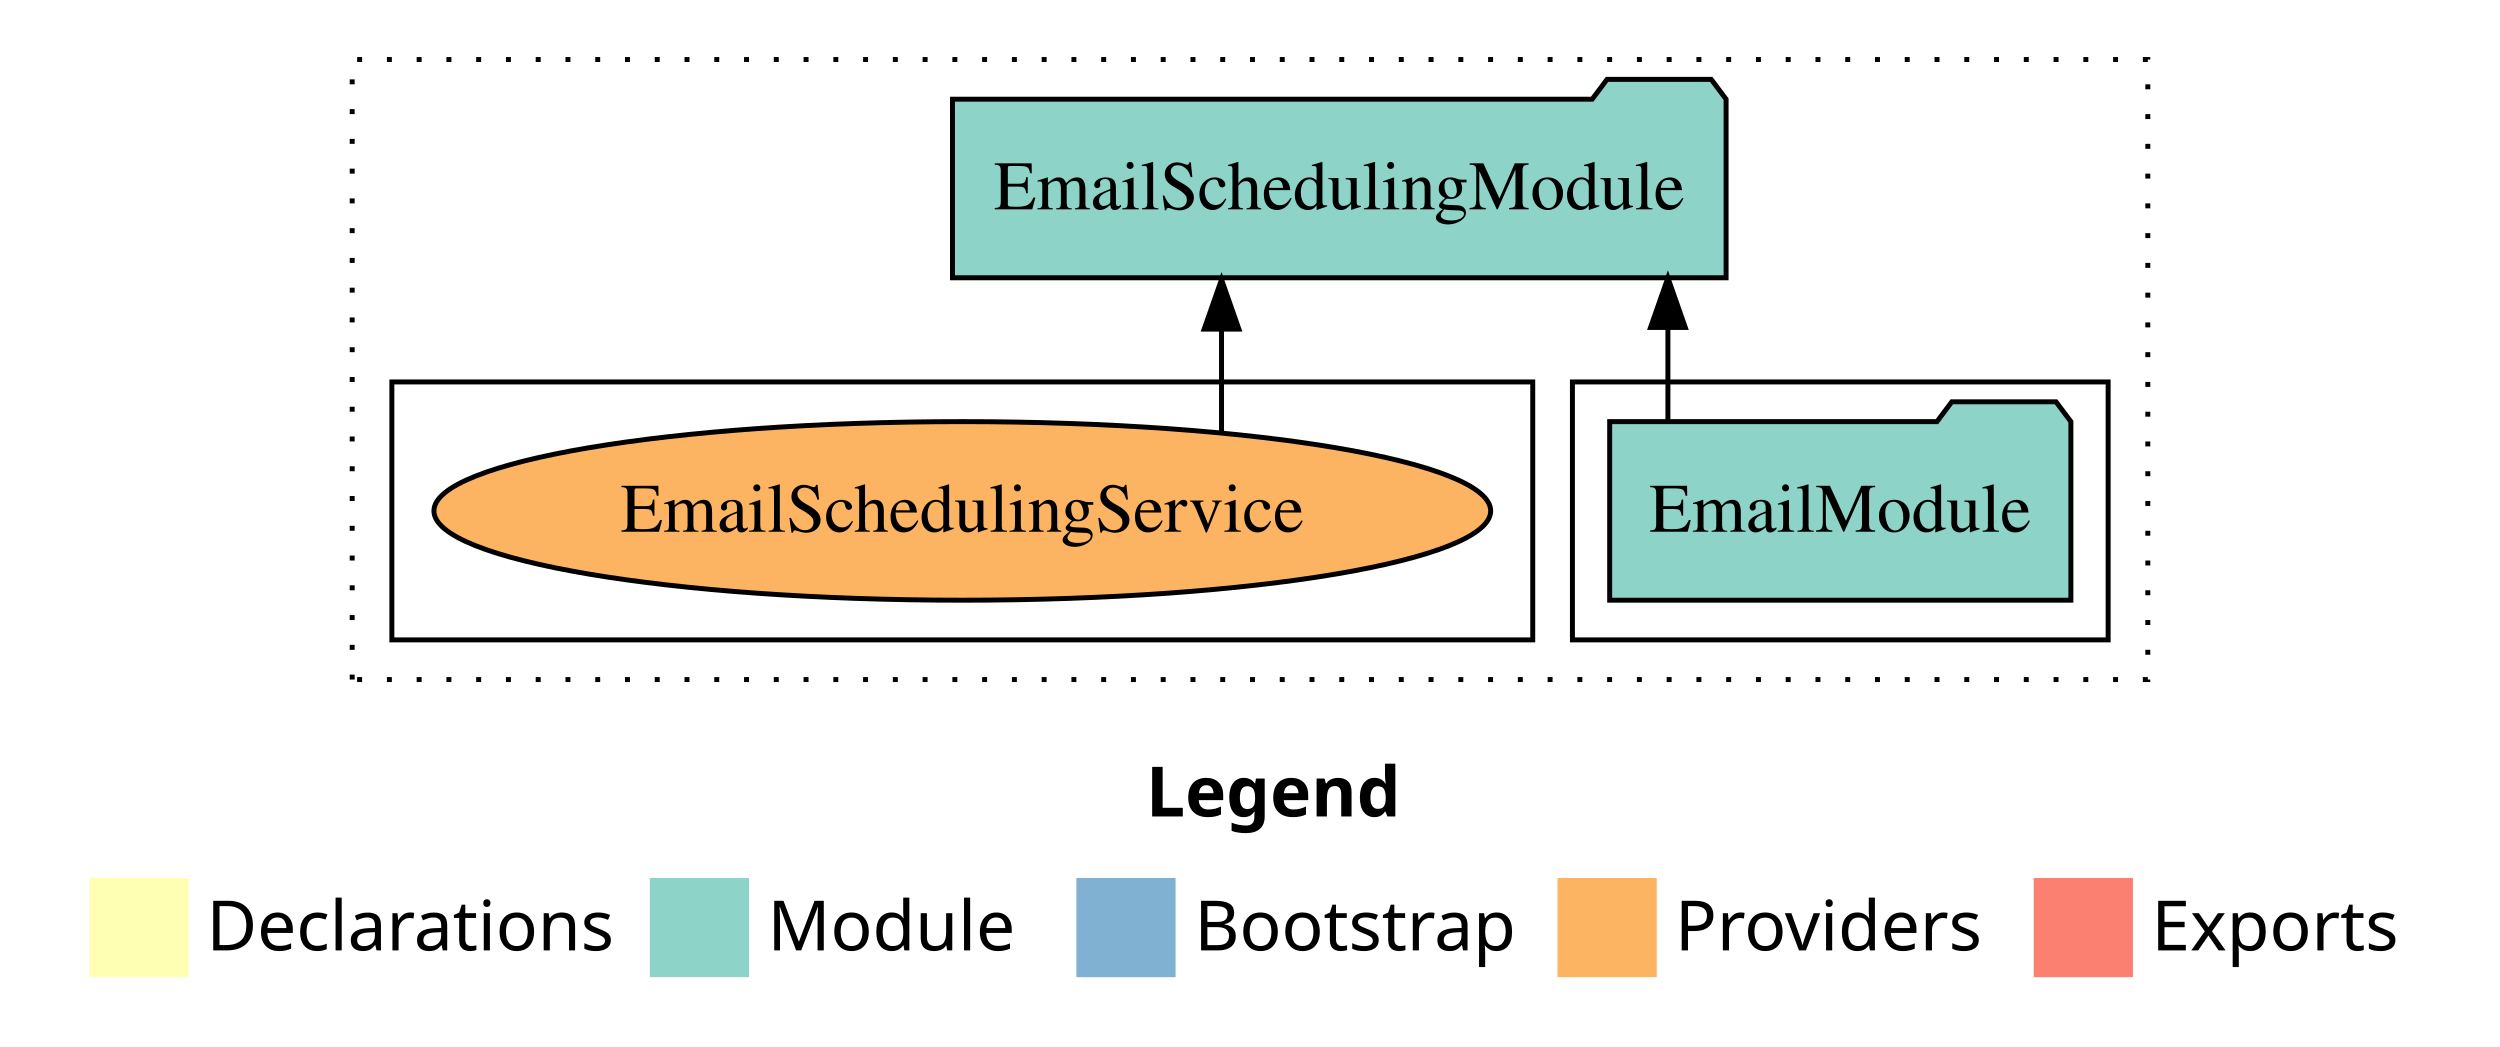
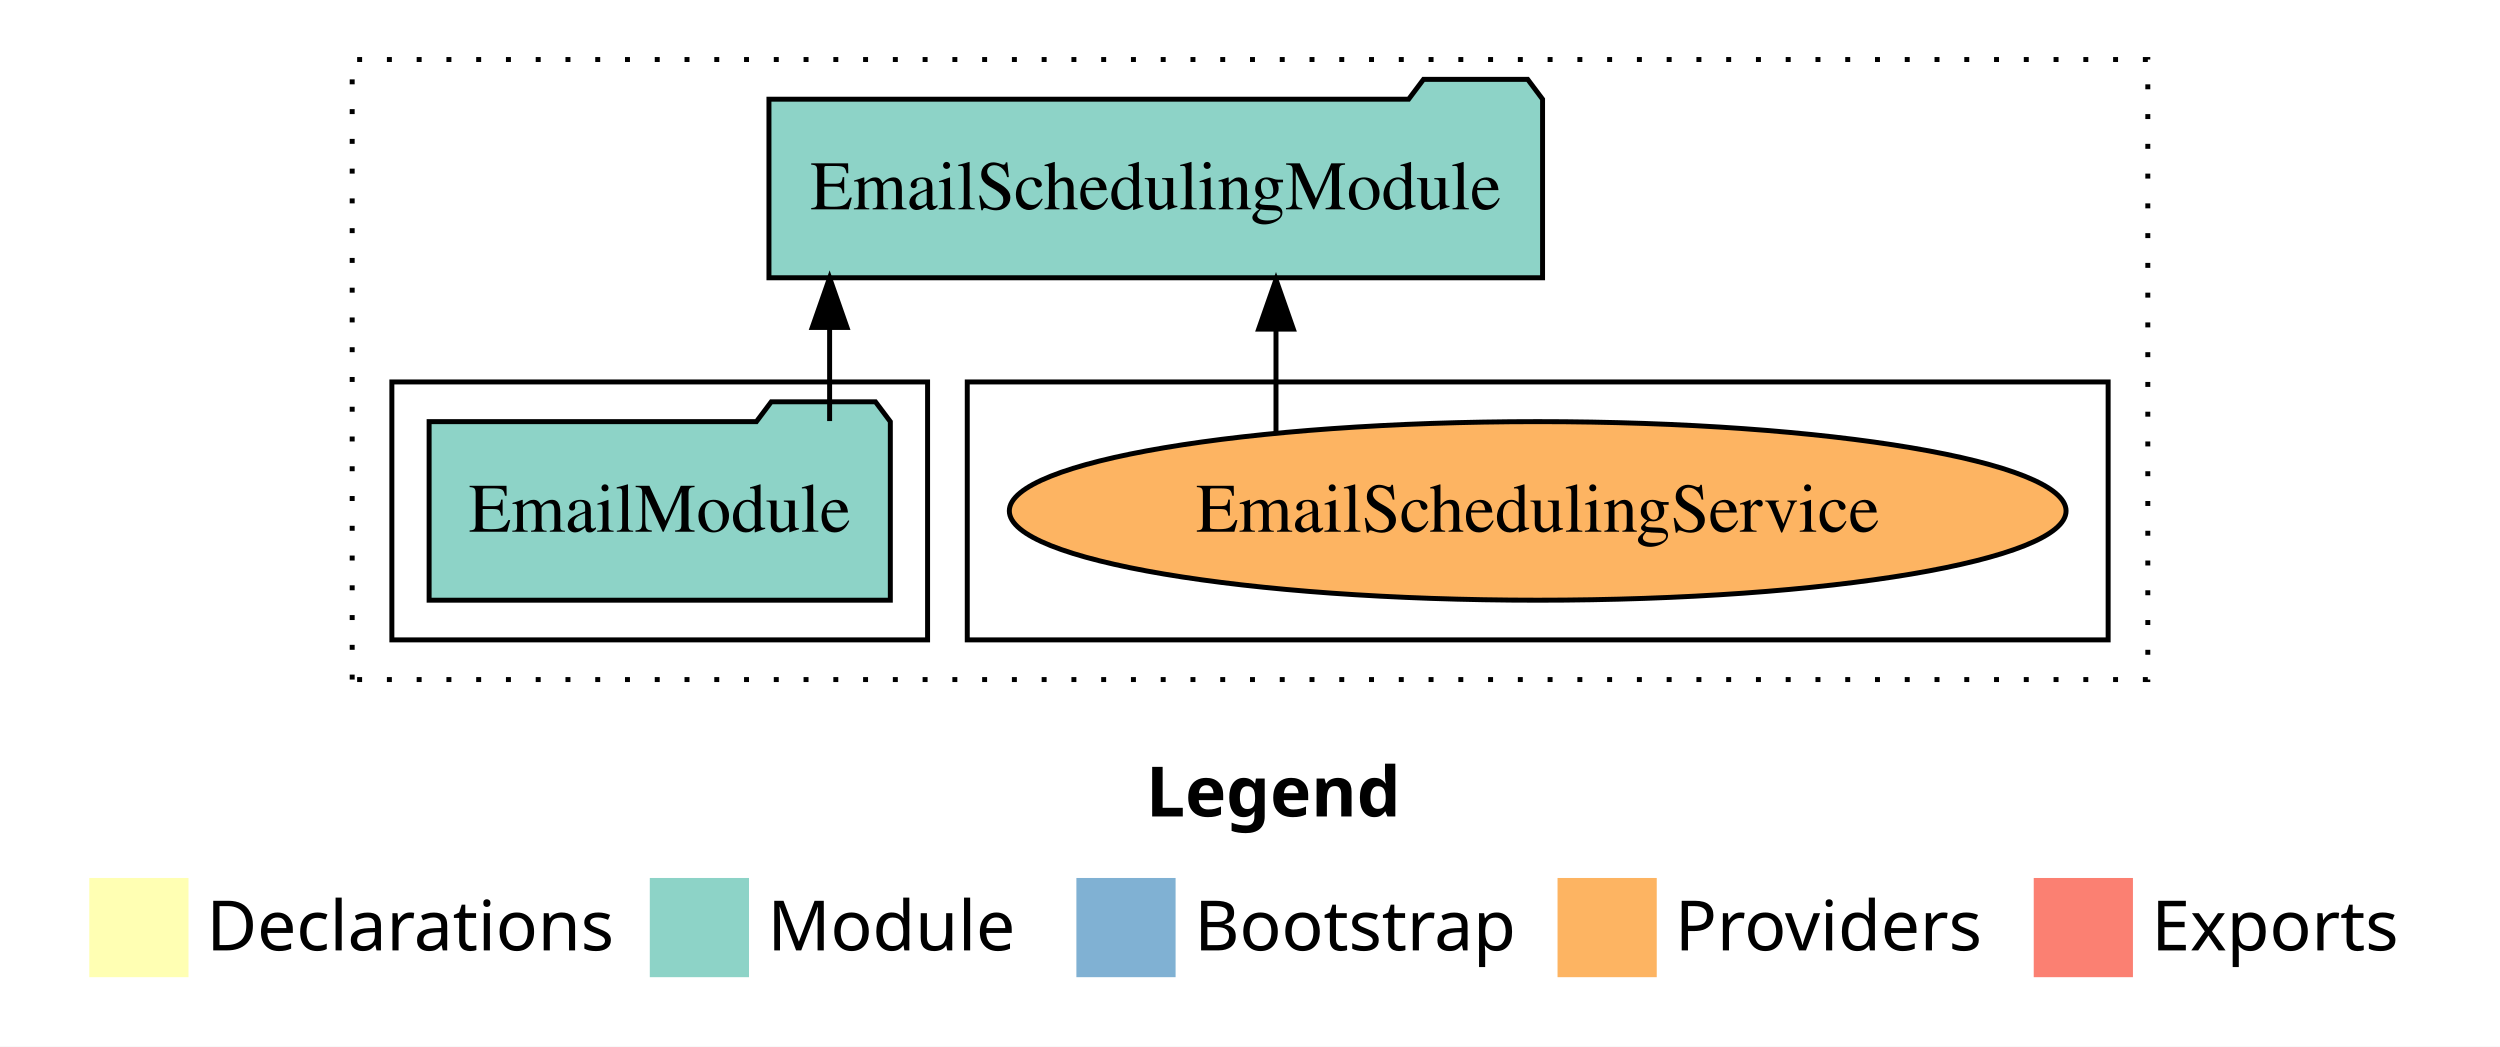
<svg xmlns="http://www.w3.org/2000/svg" width="504pt" height="211pt" viewBox="0.00 0.00 504.00 211.00">
  <g id="graph0" class="graph" transform="scale(1 1) rotate(0) translate(4 207)">
    <polygon fill="white" stroke="transparent" points="-4,4 -4,-207 500,-207 500,4 -4,4" />
    <text text-anchor="start" x="227.01" y="-42.4" font-family="sans-serif" font-weight="bold" font-size="14.00">Legend</text>
    <polygon fill="#ffffb3" stroke="transparent" points="14,-10 14,-30 34,-30 34,-10 14,-10" />
    <text text-anchor="start" x="37.63" y="-15.4" font-family="sans-serif" font-size="14.00">  Declarations</text>
    <polygon fill="#8dd3c7" stroke="transparent" points="127,-10 127,-30 147,-30 147,-10 127,-10" />
    <text text-anchor="start" x="150.73" y="-15.4" font-family="sans-serif" font-size="14.00">  Module</text>
    <polygon fill="#80b1d3" stroke="transparent" points="213,-10 213,-30 233,-30 233,-10 213,-10" />
    <text text-anchor="start" x="236.78" y="-15.4" font-family="sans-serif" font-size="14.00">  Bootstrap</text>
    <polygon fill="#fdb462" stroke="transparent" points="310,-10 310,-30 330,-30 330,-10 310,-10" />
    <text text-anchor="start" x="333.67" y="-15.4" font-family="sans-serif" font-size="14.00">  Providers</text>
    <polygon fill="#fb8072" stroke="transparent" points="406,-10 406,-30 426,-30 426,-10 406,-10" />
    <text text-anchor="start" x="429.73" y="-15.4" font-family="sans-serif" font-size="14.00">  Exports</text>
    <g id="clust1" class="cluster">
      <polygon fill="none" stroke="black" stroke-dasharray="1,5" points="67,-70 67,-195 429,-195 429,-70 67,-70" />
    </g>
+     <g id="clust6" class="cluster">
+       <polygon fill="none" stroke="black" points="191,-78 191,-130 421,-130 421,-78 191,-78" />
+     </g>
    <g id="clust3" class="cluster">
-       <polygon fill="none" stroke="black" points="313,-78 313,-130 421,-130 421,-78 313,-78" />
-     </g>
-     <g id="clust6" class="cluster">
-       <polygon fill="none" stroke="black" points="75,-78 75,-130 305,-130 305,-78 75,-78" />
+       <polygon fill="none" stroke="black" points="75,-78 75,-130 183,-130 183,-78 75,-78" />
    </g>
    <g id="node1" class="node">
-       <polygon fill="#8dd3c7" stroke="black" points="413.49,-122 410.49,-126 389.49,-126 386.49,-122 320.51,-122 320.51,-86 413.49,-86 413.49,-122" />
-       <text text-anchor="middle" x="367" y="-99.8" font-family="Times,serif" font-size="14.00">EmailModule</text>
+       <polygon fill="#8dd3c7" stroke="black" points="175.49,-122 172.49,-126 151.49,-126 148.49,-122 82.51,-122 82.51,-86 175.49,-86 175.49,-122" />
+       <text text-anchor="middle" x="129" y="-99.8" font-family="Times,serif" font-size="14.00">EmailModule</text>
    </g>
    <g id="node2" class="node">
-       <polygon fill="#8dd3c7" stroke="black" points="343.98,-187 340.98,-191 319.98,-191 316.98,-187 188.02,-187 188.02,-151 343.98,-151 343.98,-187" />
-       <text text-anchor="middle" x="266" y="-164.8" font-family="Times,serif" font-size="14.00">EmailSchedulingModule</text>
+       <polygon fill="#8dd3c7" stroke="black" points="306.98,-187 303.98,-191 282.98,-191 279.98,-187 151.02,-187 151.02,-151 306.98,-151 306.98,-187" />
+       <text text-anchor="middle" x="229" y="-164.8" font-family="Times,serif" font-size="14.00">EmailSchedulingModule</text>
    </g>
    <g id="edge1" class="edge">
-       <path fill="none" stroke="black" d="M332.25,-122.11C332.25,-122.11 332.25,-140.99 332.25,-140.99" />
-       <polygon fill="black" stroke="black" points="328.75,-140.99 332.25,-150.99 335.75,-140.99 328.75,-140.99" />
+       <path fill="none" stroke="black" d="M163.25,-122.11C163.25,-122.11 163.25,-140.99 163.25,-140.99" />
+       <polygon fill="black" stroke="black" points="159.75,-140.99 163.25,-150.99 166.75,-140.99 159.75,-140.99" />
    </g>
    <g id="node3" class="node">
-       <ellipse fill="#fdb462" stroke="black" cx="190" cy="-104" rx="106.52" ry="18" />
-       <text text-anchor="middle" x="190" y="-99.8" font-family="Times,serif" font-size="14.00">EmailSchedulingService</text>
+       <ellipse fill="#fdb462" stroke="black" cx="306" cy="-104" rx="106.52" ry="18" />
+       <text text-anchor="middle" x="306" y="-99.8" font-family="Times,serif" font-size="14.00">EmailSchedulingService</text>
    </g>
    <g id="edge2" class="edge">
-       <path fill="none" stroke="black" d="M242.26,-119.73C242.26,-119.73 242.26,-140.65 242.26,-140.65" />
-       <polygon fill="black" stroke="black" points="238.76,-140.65 242.26,-150.65 245.76,-140.65 238.76,-140.65" />
+       <path fill="none" stroke="black" d="M253.24,-119.73C253.24,-119.73 253.24,-140.65 253.24,-140.65" />
+       <polygon fill="black" stroke="black" points="249.74,-140.65 253.24,-150.65 256.74,-140.65 249.74,-140.65" />
    </g>
  </g>
</svg>
